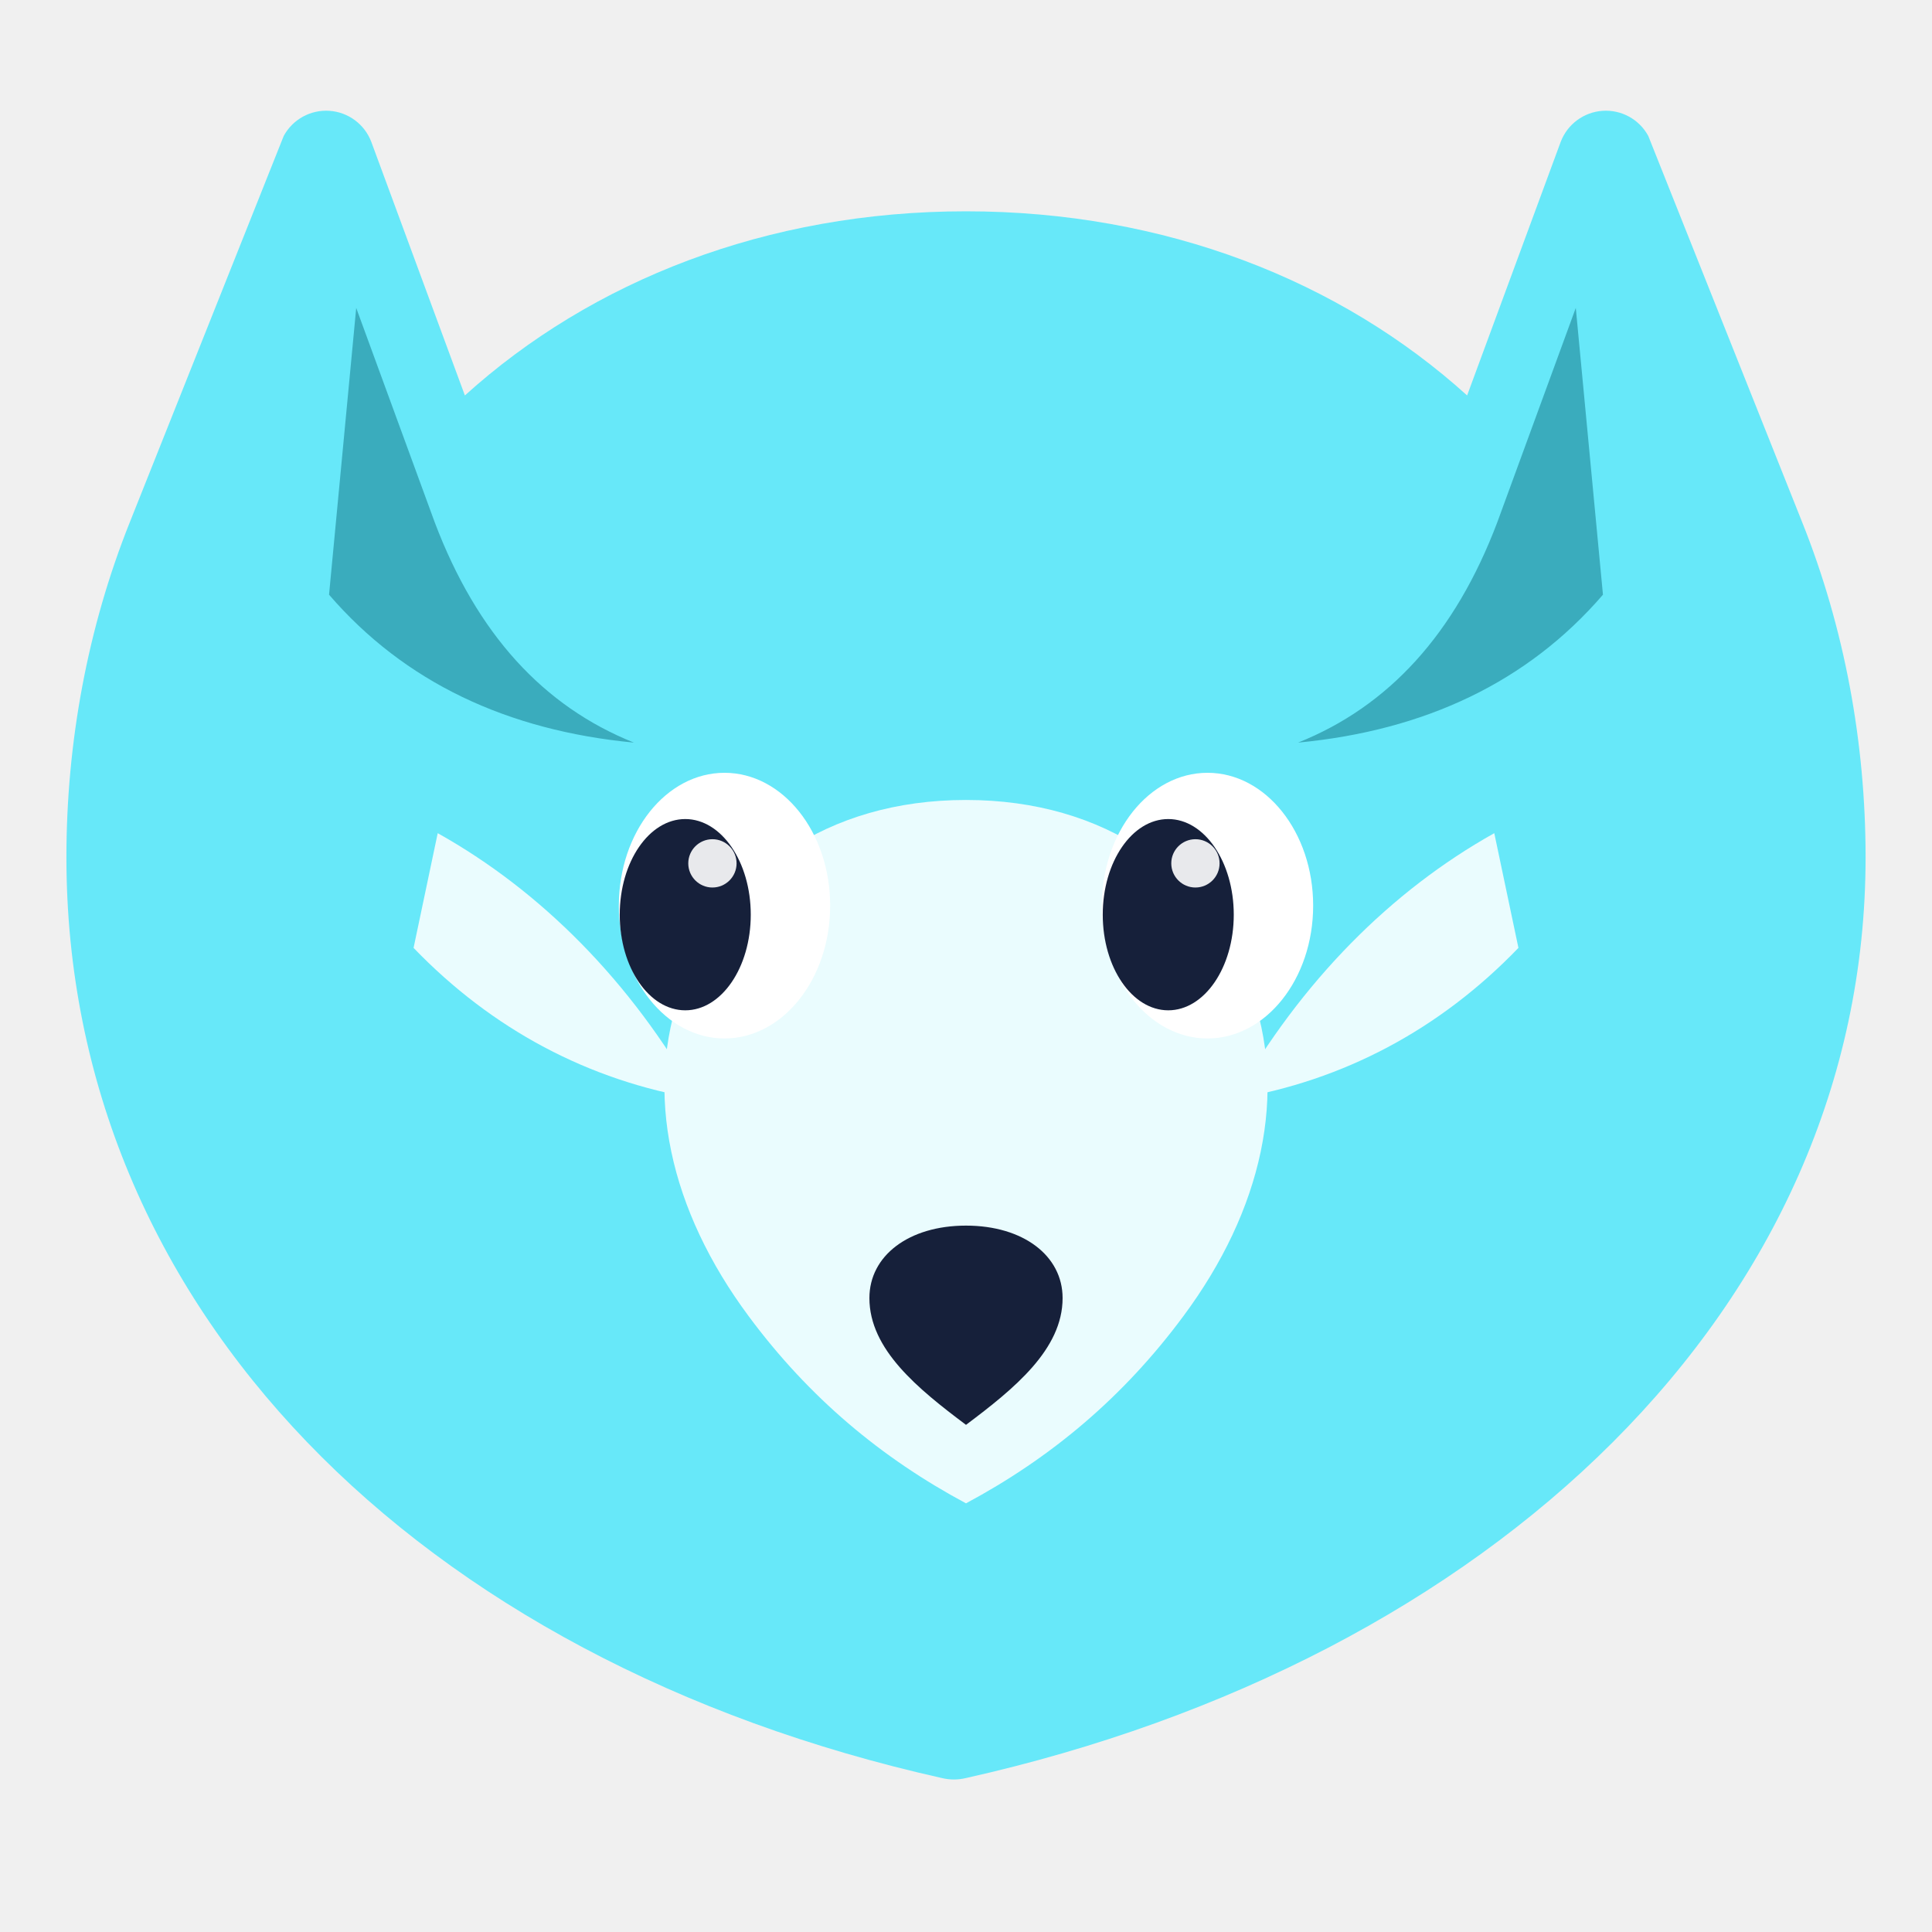
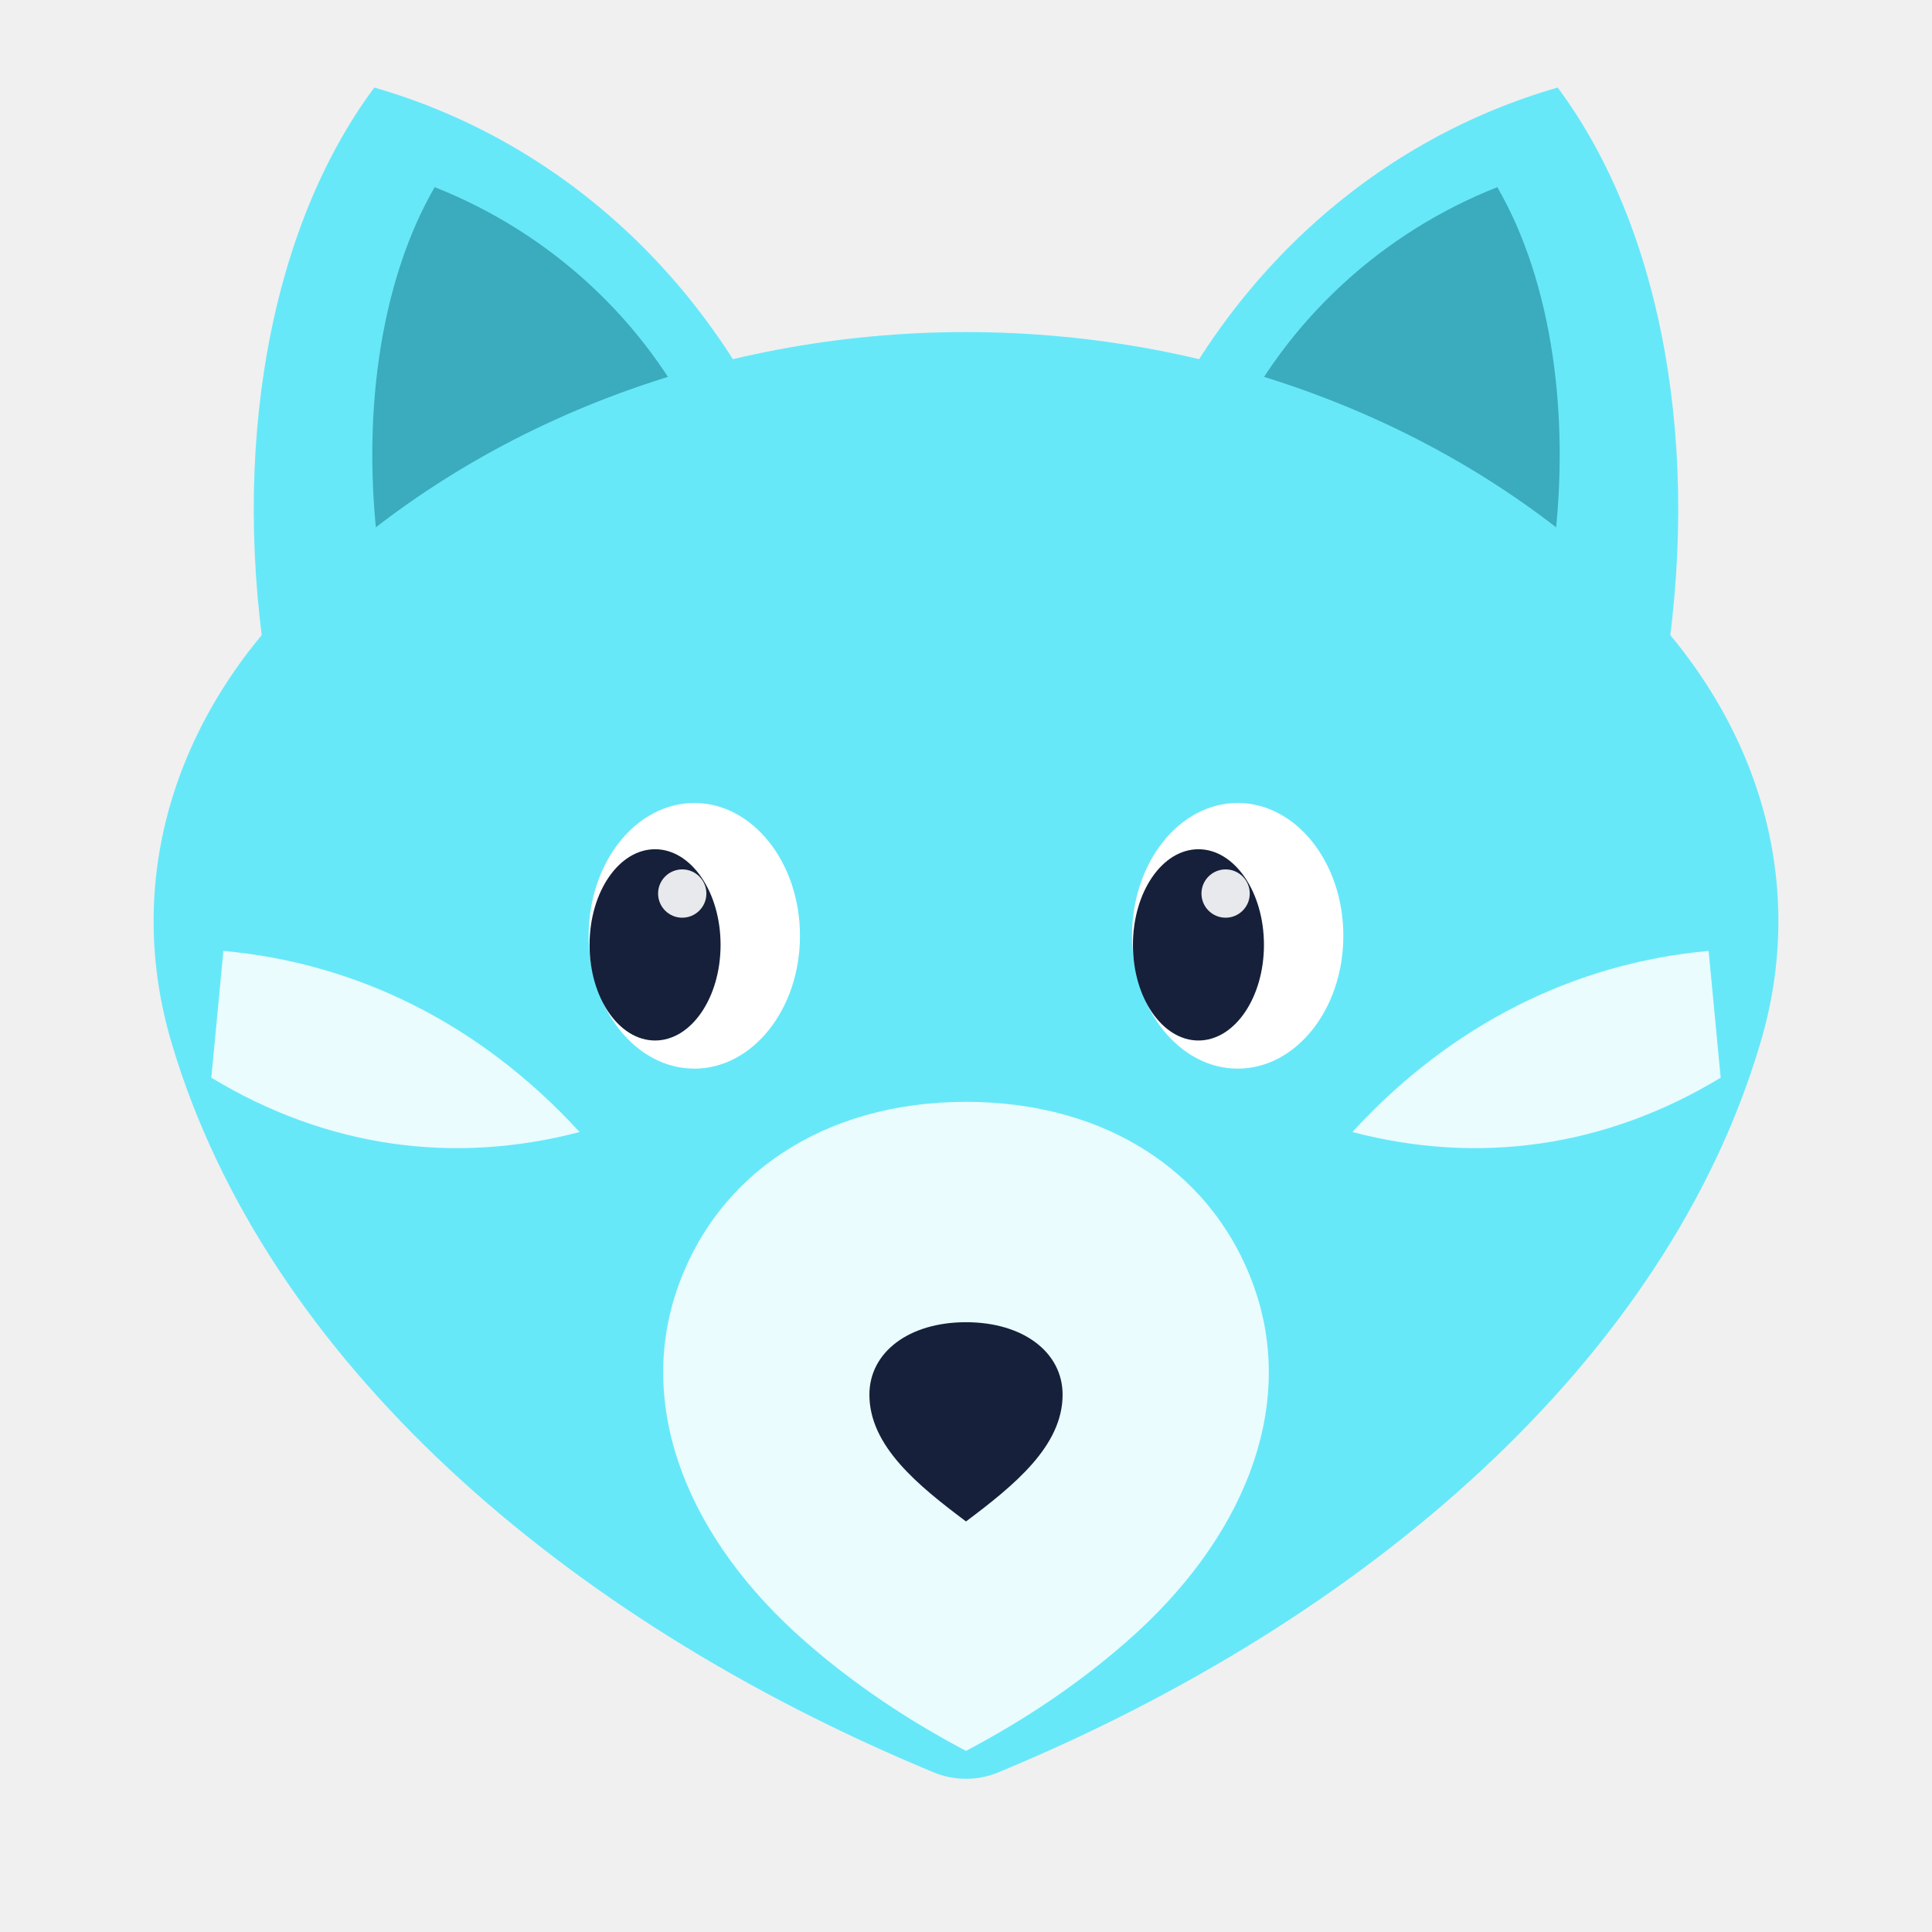
<svg xmlns="http://www.w3.org/2000/svg" viewBox="0 0 64 64" role="img" aria-label="Renard Foox">
-   <path d="M32 7c6.6 0 12.4 2.3 16.6 6.1l3.1-8.4a1.6 1.6 0 0 1 2.9-.2l5.1 12.8c1.4 3.5 2.1 7.3 2.1 11.1 0 14.9-12.4 26.6-29.8 30.5a1.7 1.7 0 0 1-.8 0C13.8 55 2.2 43.3 2.2 28.4c0-3.8.7-7.6 2.1-11.1L9.4 4.5a1.6 1.6 0 0 1 2.9.2l3.1 8.4C19.6 9.3 25.4 7 32 7z" fill="#67e8f9" />
-   <path d="M11.8 10.2l2.6 7.1c1.4 3.7 3.6 6.1 6.6 7.3-4.2-.4-7.6-2-10.1-4.9z" fill="#3aacbd" />
-   <path d="M52.2 10.2l-2.6 7.1c-1.4 3.7-3.6 6.1-6.6 7.3 4.2-.4 7.6-2 10.1-4.9z" fill="#3aacbd" />
-   <path d="M14.5 27.6c3.4 1.9 6.4 4.9 8.6 8.8-3.6-.6-6.8-2.3-9.4-5z" fill="#eafcfe" />
-   <path d="M49.5 27.6c-3.4 1.9-6.4 4.9-8.6 8.8 3.6-.6 6.8-2.3 9.4-5z" fill="#eafcfe" />
-   <path d="M32 26.5c4.6 0 8 2.4 9.4 6.2 1.3 3.5.4 7.4-2.2 10.9-2 2.7-4.4 4.7-7.2 6.2-2.8-1.5-5.2-3.5-7.2-6.2-2.6-3.5-3.5-7.4-2.2-10.9 1.4-3.8 4.8-6.2 9.4-6.2z" fill="#eafcfe" />
-   <ellipse cx="24.0" cy="30.0" rx="3.5" ry="4.4" fill="#ffffff" />
-   <ellipse cx="22.7" cy="30.3" rx="2.17" ry="3.168" fill="#16203a" />
-   <circle cx="23.6" cy="28.6" r="0.8" fill="#ffffff" opacity=".9" />
-   <ellipse cx="40.0" cy="30.0" rx="3.5" ry="4.4" fill="#ffffff" />
-   <ellipse cx="38.7" cy="30.3" rx="2.17" ry="3.168" fill="#16203a" />
-   <circle cx="39.6" cy="28.6" r="0.8" fill="#ffffff" opacity=".9" />
-   <path d="M32 40.6c1.9 0 3.2 1 3.2 2.4 0 1.7-1.6 3-3.2 4.2-1.6-1.2-3.2-2.5-3.2-4.2 0-1.4 1.3-2.4 3.2-2.4z" fill="#16203a" />
+   <path d="M8.9 22.6C7.6 15 8.9 7.6 12.4 2.9C18.3 4.6 23.2 8.9 25.9 14.9C22.4 19.3 17.2 22.2 8.9 22.6Z" fill="#67e8f9" />
+   <path d="M55.1 22.6C56.4 15 55.1 7.6 51.6 2.9C45.7 4.6 40.8 8.9 38.1 14.9C41.6 19.3 46.8 22.2 55.1 22.6Z" fill="#67e8f9" />
+   <path d="M12.6 18.7C11.9 13.9 12.6 9.3 14.4 6.2C18.2 7.7 21.4 10.6 23.2 14.4C20.6 17 17.1 18.5 12.6 18.7Z" fill="#3aacbd" />
+   <path d="M51.4 18.7C52.1 13.9 51.4 9.3 49.6 6.2C45.8 7.7 42.6 10.6 40.8 14.4C43.4 17 46.9 18.5 51.4 18.7Z" fill="#3aacbd" />
+   <path d="M32 11C40.5 11 48.6 14.2 54.2 19.8C58.3 23.9 59.9 29.3 58.3 34.6C55.2 45 45.4 53.6 33.1 58.7a2.8 2.8 0 0 1-2.2 0C18.6 53.6 8.8 45 5.7 34.6C4.1 29.3 5.7 23.9 9.8 19.8C15.4 14.2 23.5 11 32 11Z" fill="#67e8f9" />
+   <path d="M7.4 31.5C11.8 31.9 15.9 33.9 19.2 37.5C15 38.6 10.8 38 7 35.7Z" fill="#eafcfe" />
+   <path d="M56.6 31.5C52.2 31.9 48.1 33.9 44.8 37.5C49 38.6 53.2 38 57 35.7Z" fill="#eafcfe" />
+   <path d="M32 36.5C36.7 36.5 40.3 38.9 41.6 42.8C42.9 46.7 41.2 51 37.3 54.4C35.7 55.8 33.9 57 32 58C30.1 57 28.3 55.8 26.7 54.4C22.8 51 21.1 46.7 22.4 42.8C23.7 38.9 27.3 36.5 32 36.5Z" fill="#eafcfe" />
+   <ellipse cx="23.0" cy="31.0" rx="3.5" ry="4.4" fill="#ffffff" />
+   <ellipse cx="21.7" cy="31.3" rx="2.17" ry="3.168" fill="#16203a" />
+   <circle cx="22.6" cy="29.6" r="0.8" fill="#ffffff" opacity=".9" />
+   <ellipse cx="41.0" cy="31.0" rx="3.5" ry="4.4" fill="#ffffff" />
+   <ellipse cx="39.7" cy="31.3" rx="2.17" ry="3.168" fill="#16203a" />
+   <circle cx="40.6" cy="29.6" r="0.8" fill="#ffffff" opacity=".9" />
+   <path d="M32 43.8c1.9 0 3.2 1 3.2 2.4 0 1.7-1.6 3-3.2 4.2-1.6-1.2-3.2-2.5-3.2-4.2 0-1.4 1.3-2.4 3.2-2.4z" fill="#16203a" />
</svg>
